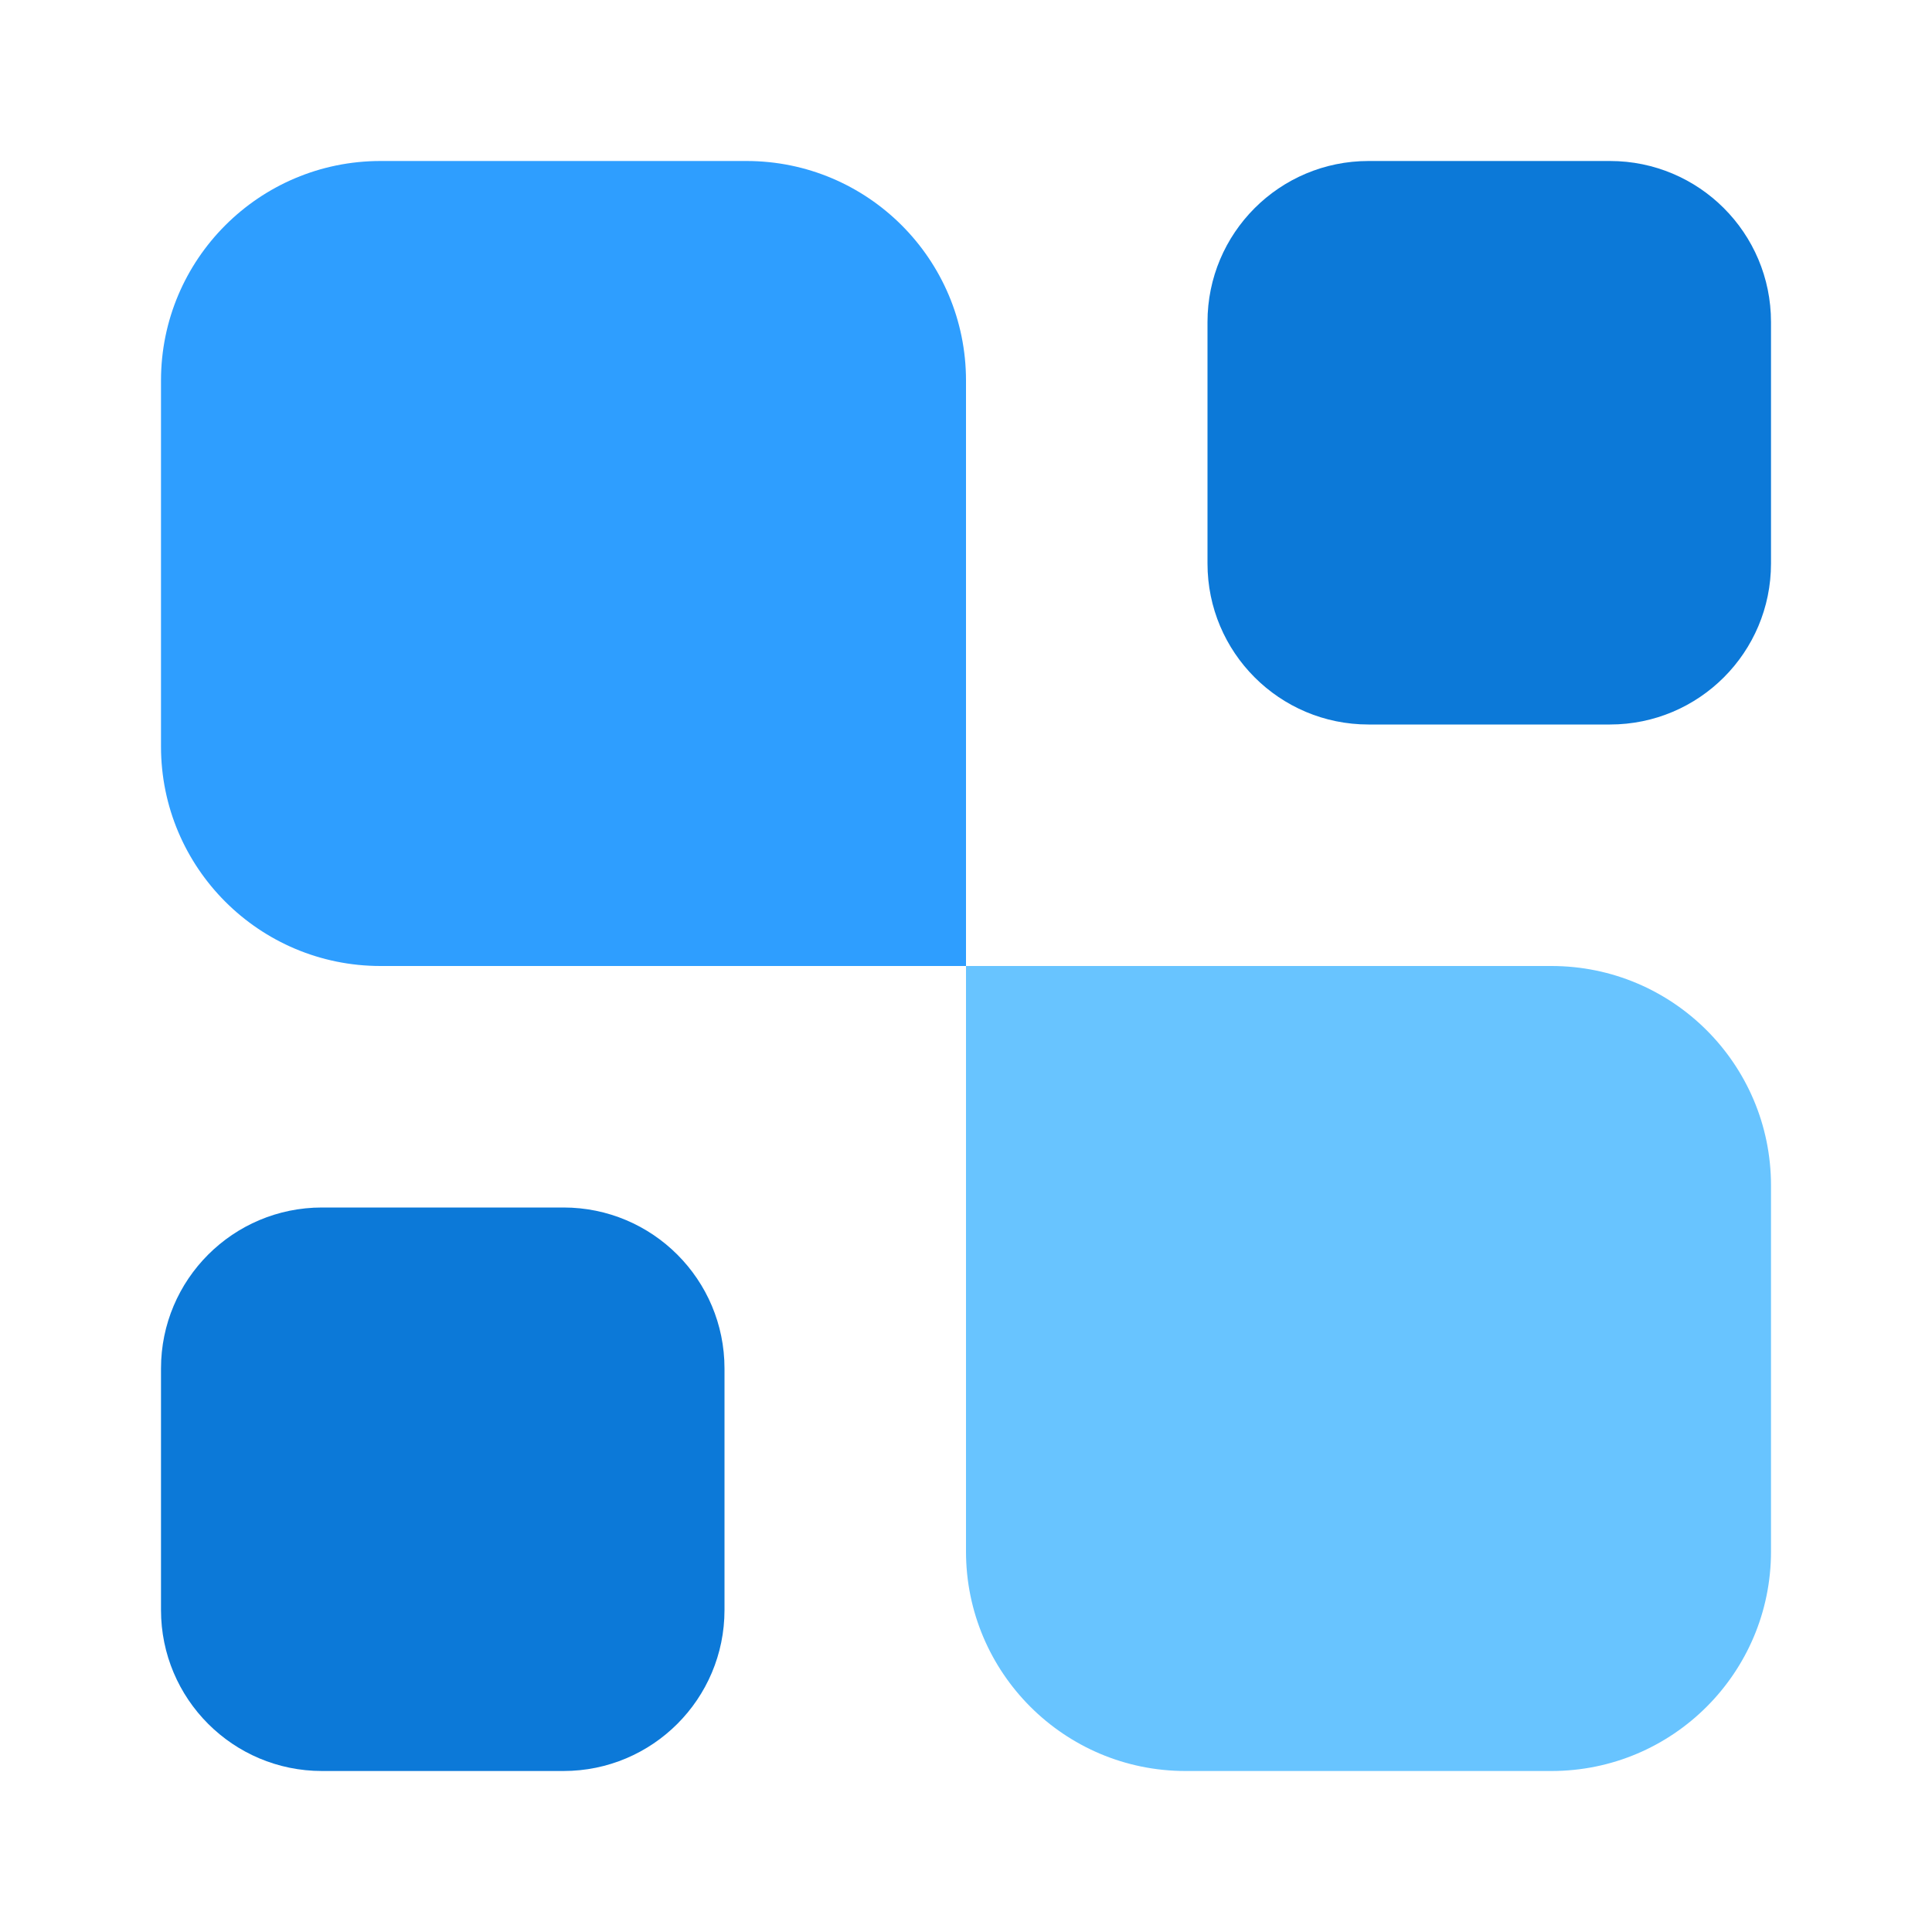
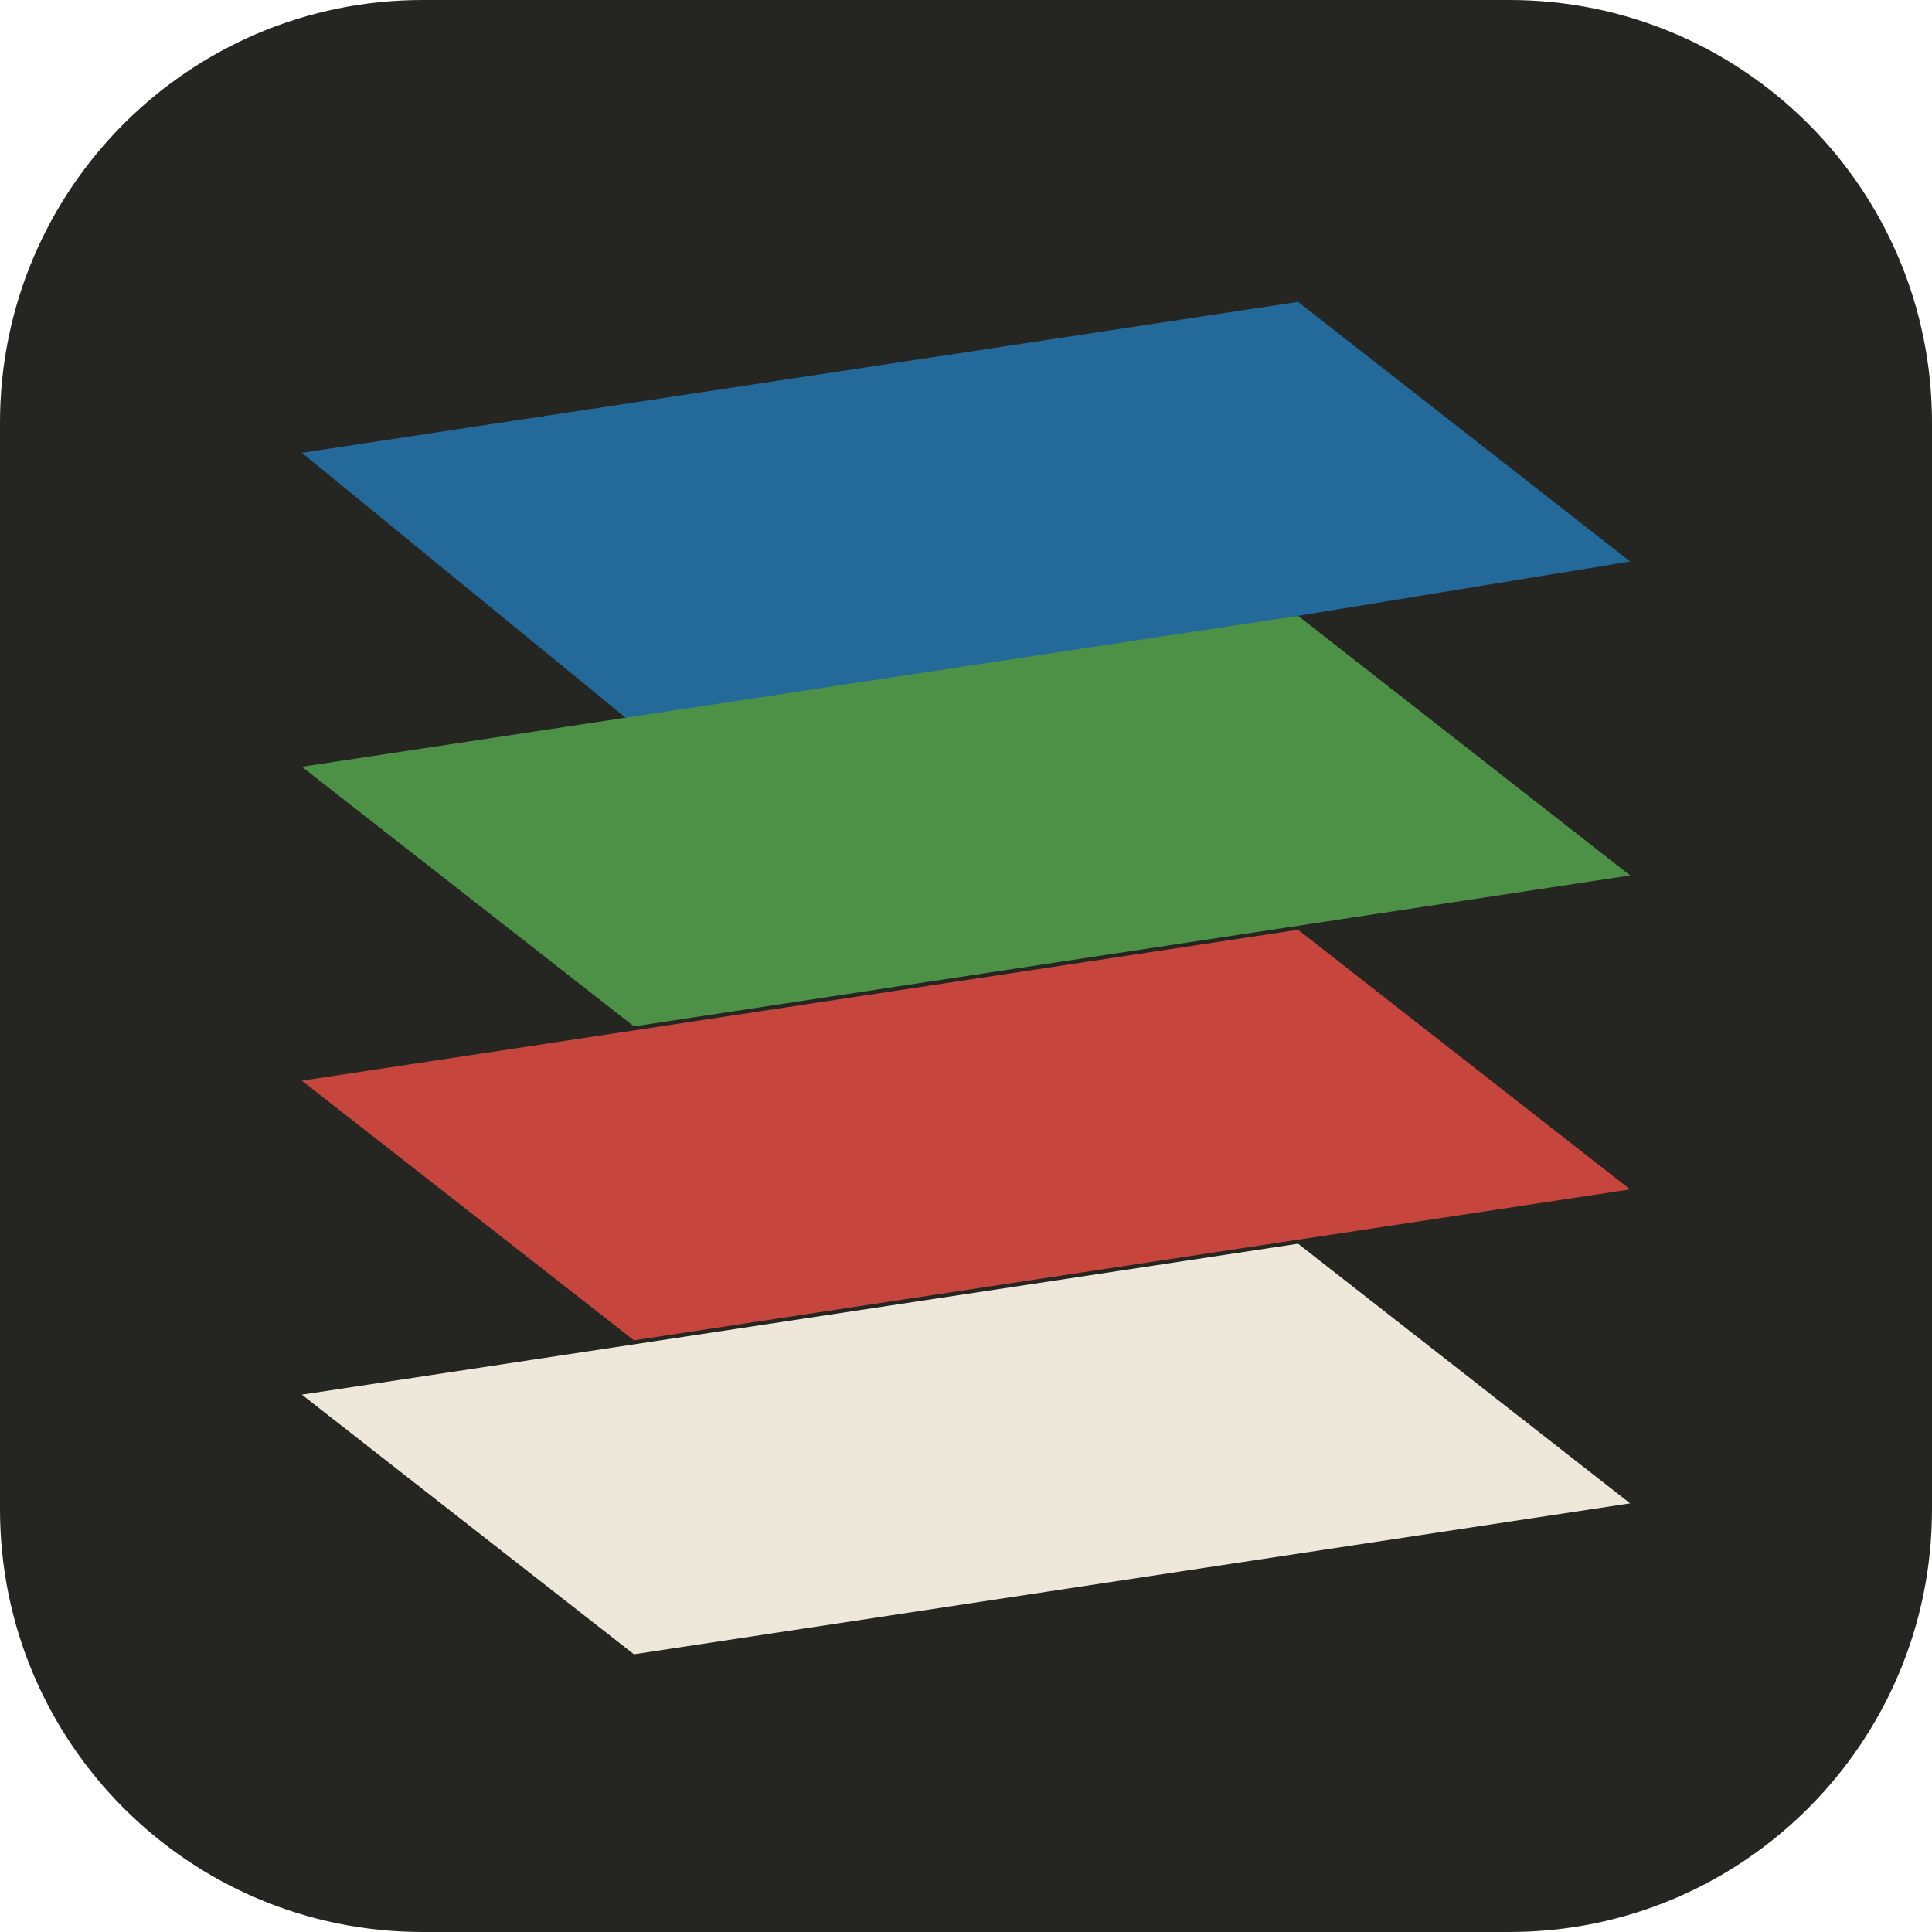
- <svg xmlns="http://www.w3.org/2000/svg" width="24" height="24" viewBox="0 0 24 24" fill="none">
-   <path d="M22 19.273C22 20.779 20.779 22 19.273 22H14.727C13.221 22 12 20.779 12 19.273V12H19.273C20.779 12 22 13.221 22 14.727V19.273Z" fill="#68C4FF" />
-   <path d="M20 2C21.105 2 22 2.895 22 4V7C22 8.105 21.105 9 20 9H17C15.895 9 15 8.105 15 7V4C15 2.895 15.895 2 17 2H20Z" fill="#0C79D8" />
-   <path d="M7 15C8.105 15 9 15.895 9 17V20C9 21.105 8.105 22 7 22H4C2.895 22 2 21.105 2 20V17C2 15.895 2.895 15 4 15H7Z" fill="#0C79D8" />
-   <path d="M12 12H4.727C3.221 12 2 10.779 2 9.273V4.727C2 3.221 3.221 2 4.727 2H9.273C10.779 2 12 3.221 12 4.727V12Z" fill="#2E9EFF" />
+ <svg xmlns="http://www.w3.org/2000/svg" viewBox="0 0 32 32">
+   <rect width="32" height="32" rx="7" fill="#252622" />
+   <path d="M5 7.5 21.5 5 27 9.3 10.5 12Z" fill="#23699A" />
+   <path d="m5 12.7 16.5-2.5 5.5 4.3L10.5 17Z" fill="#4D9147" />
+   <path d="m5 17.9 16.5-2.5 5.5 4.3-16.5 2.5Z" fill="#C6463D" />
+   <path d="m5 23.1 16.5-2.5 5.5 4.3-16.5 2.5Z" fill="#EEE8DA" />
</svg>
